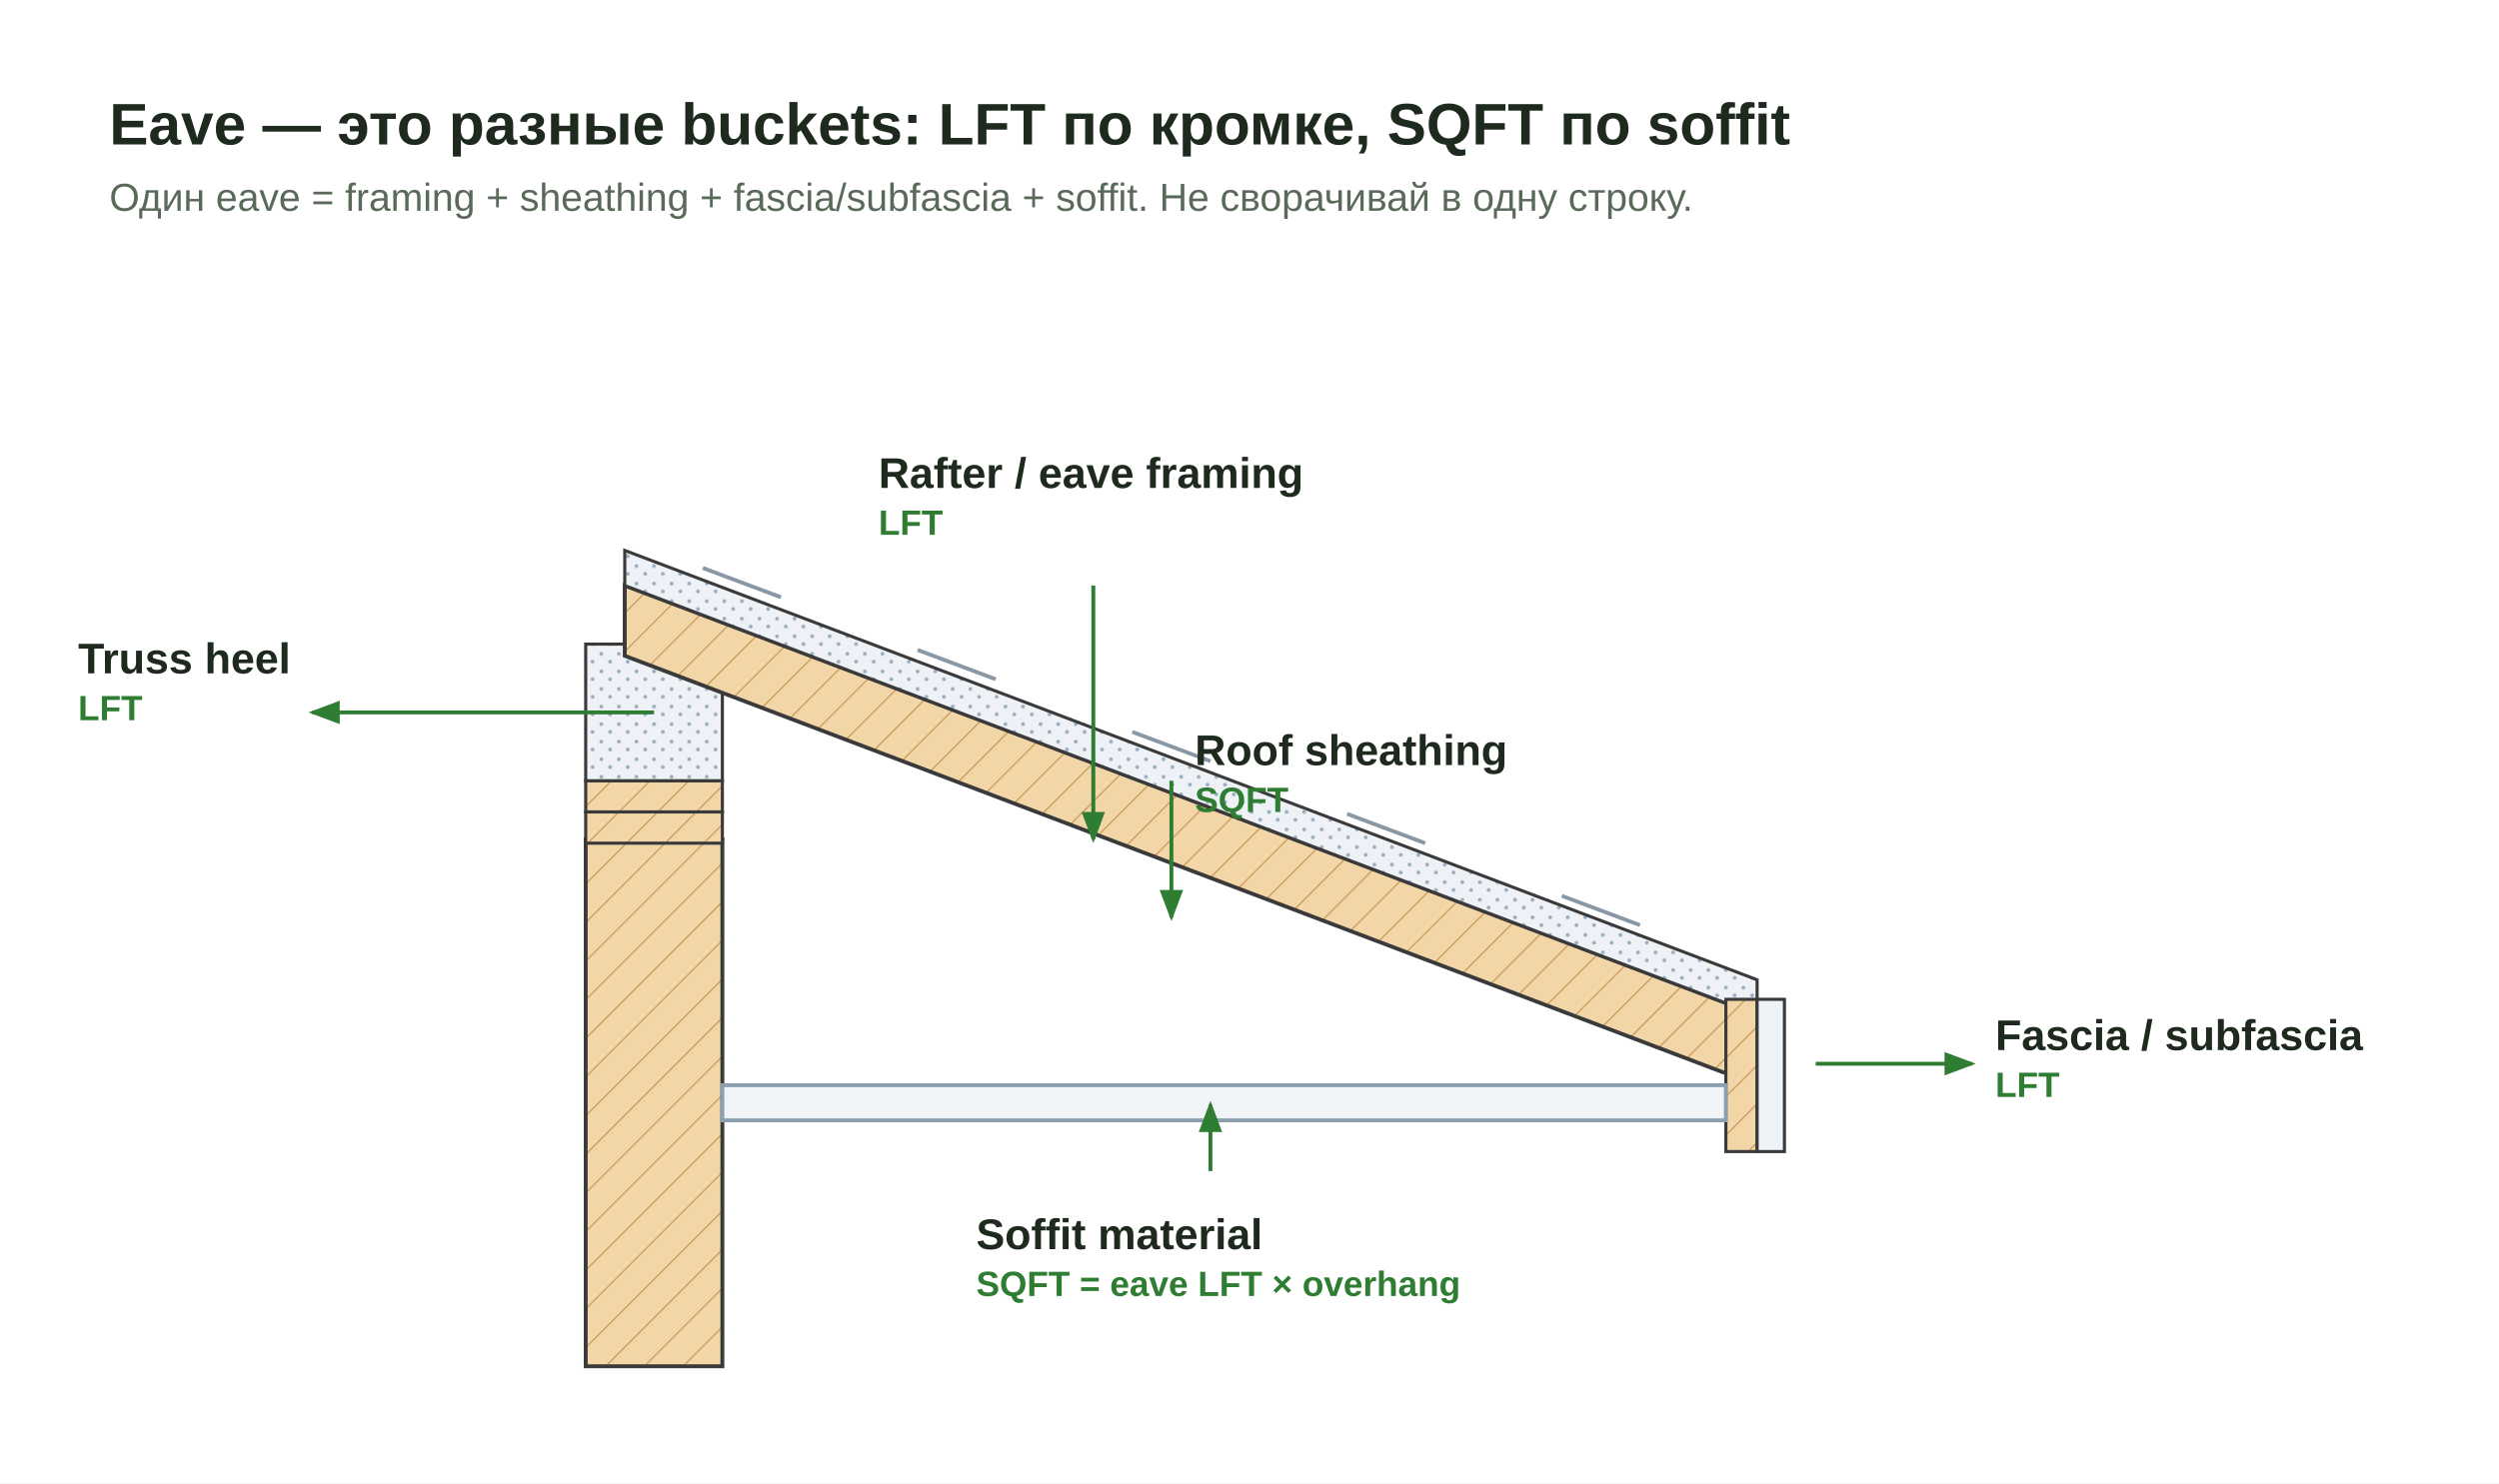
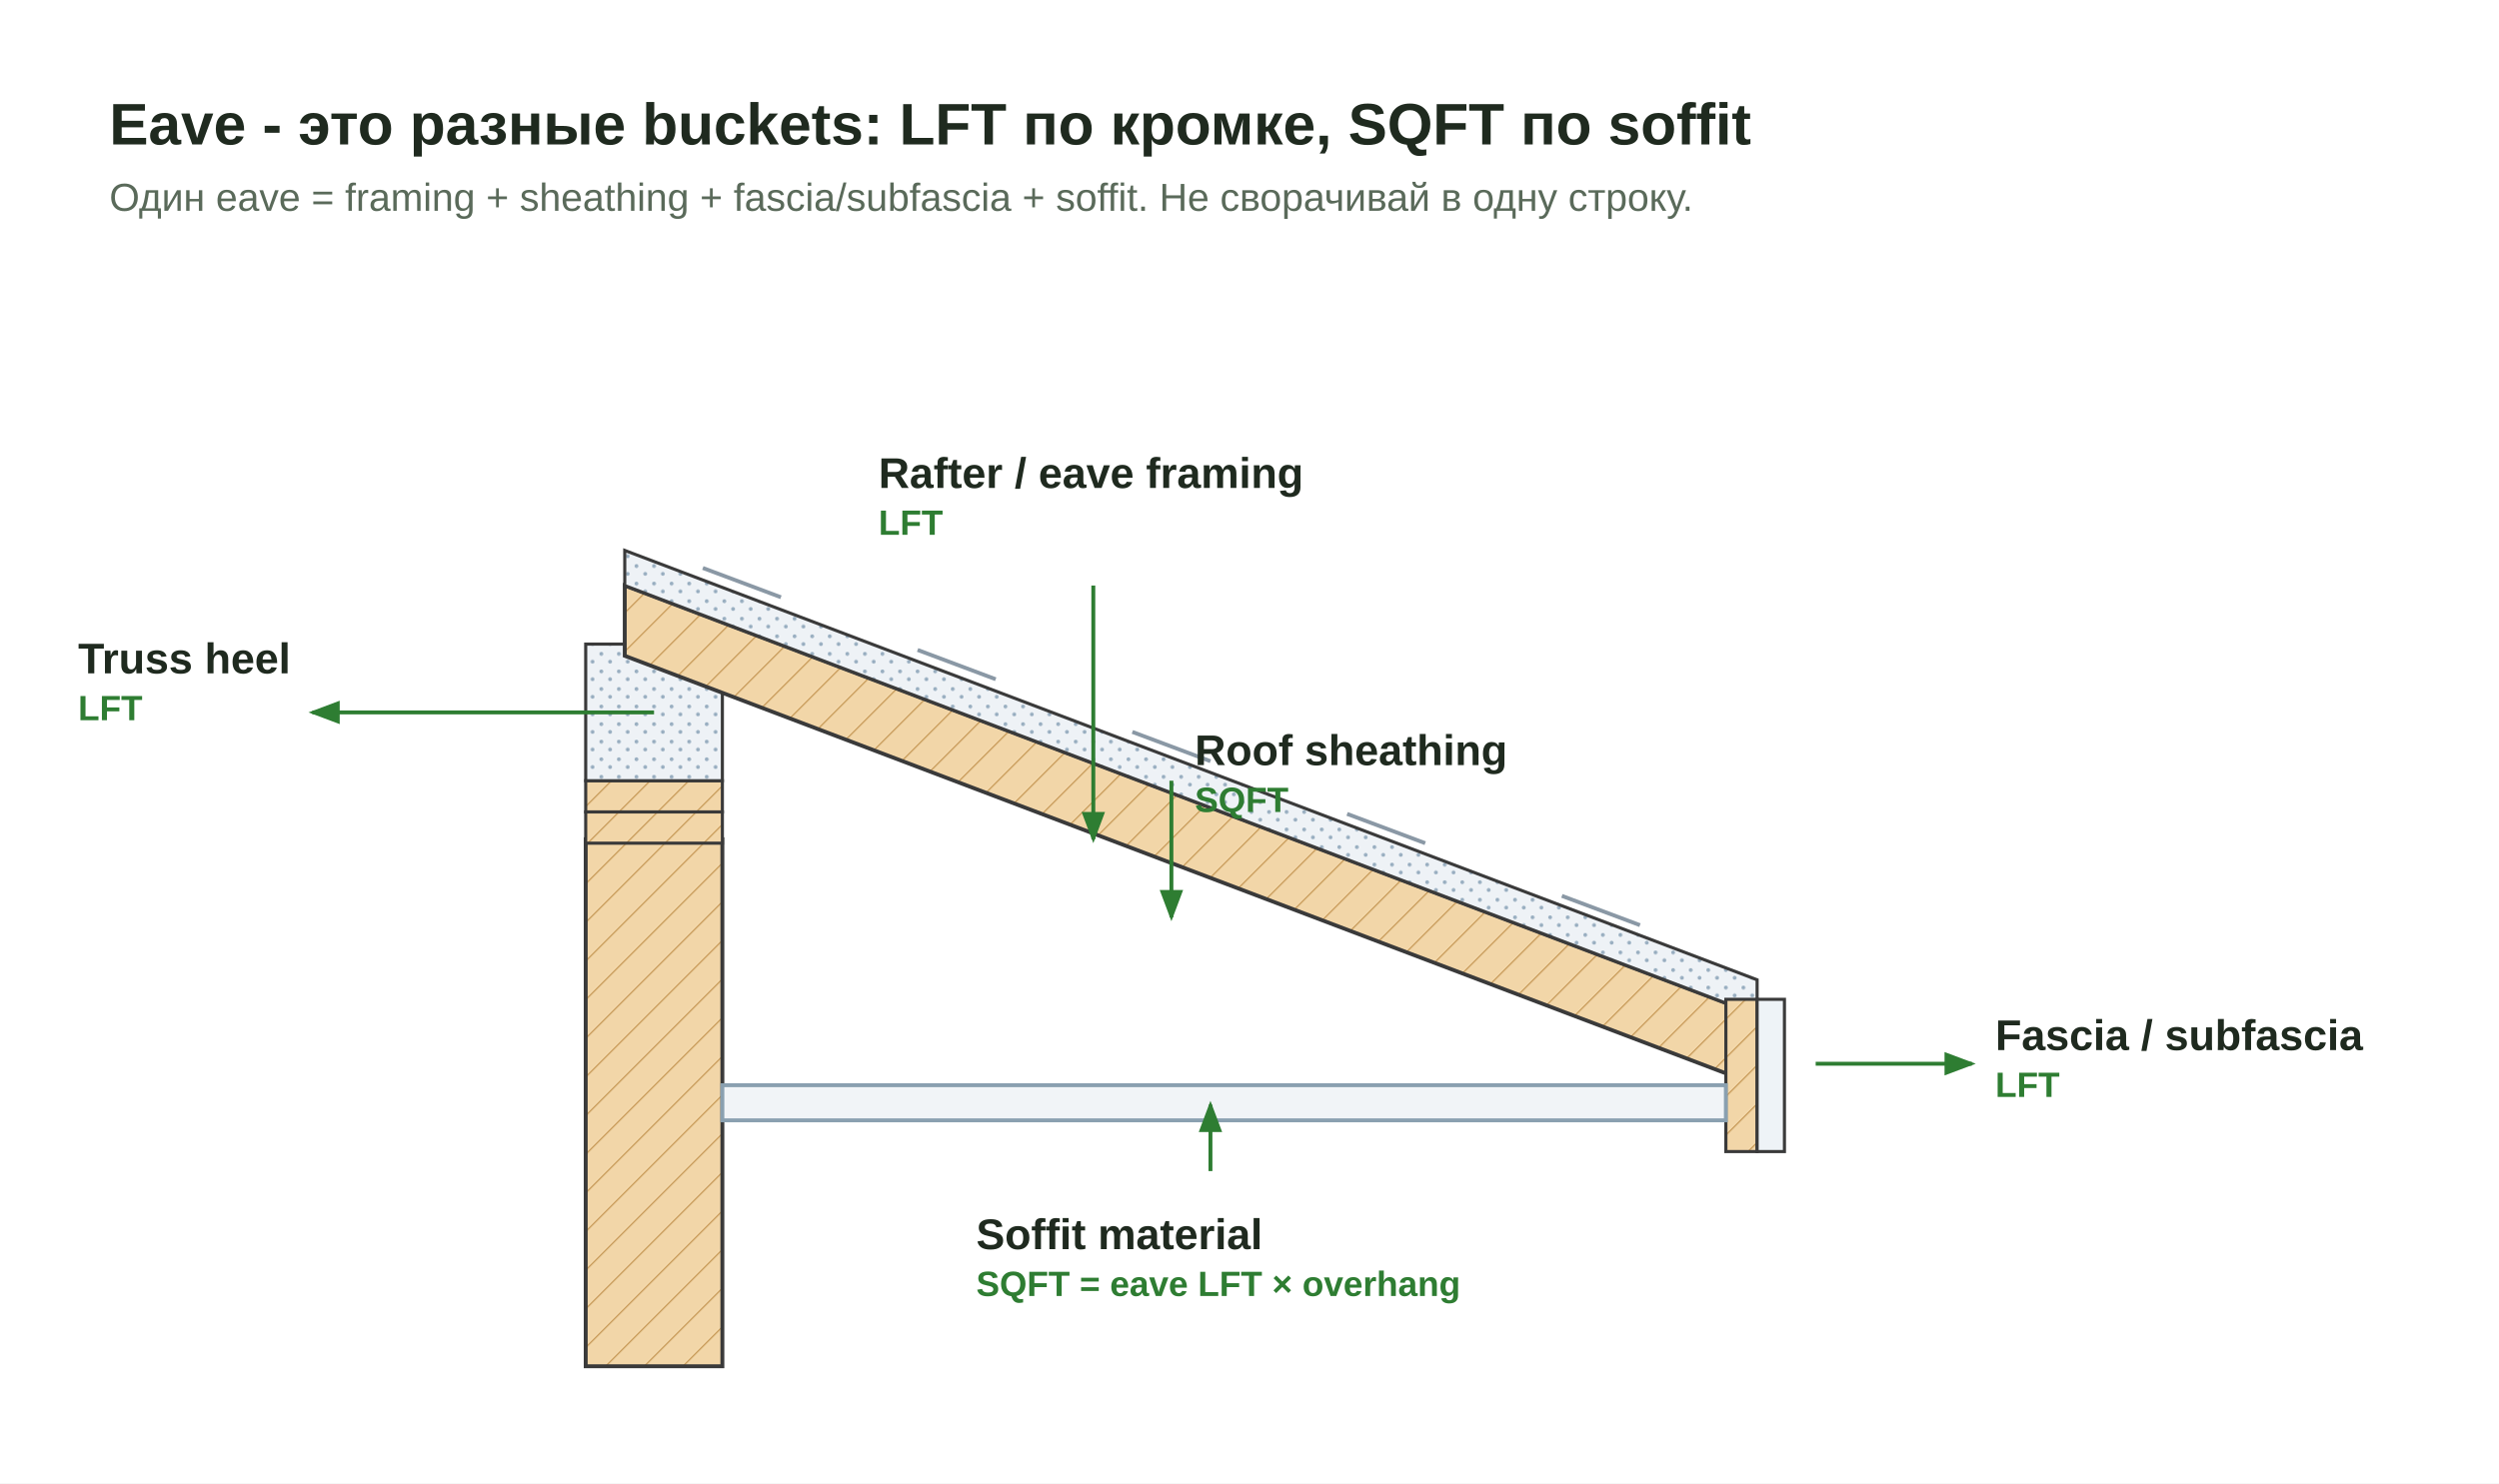
<svg xmlns="http://www.w3.org/2000/svg" width="1280" height="760" viewBox="0 0 1280 760" role="img" aria-labelledby="title desc">
  <defs>
    <marker id="arrow" markerWidth="9" markerHeight="9" refX="7" refY="3" orient="auto" markerUnits="strokeWidth">
      <path d="M0,0 L0,6 L8,3 z" fill="#2e7d32" />
    </marker>
    <pattern id="wood3" width="14" height="14" patternUnits="userSpaceOnUse" patternTransform="rotate(45)">
      <rect width="14" height="14" fill="#f2d6a8" />
      <line x1="0" y1="0" x2="0" y2="14" stroke="#c89b5a" stroke-width="1.3" />
    </pattern>
    <pattern id="osb3" width="9" height="9" patternUnits="userSpaceOnUse">
      <rect width="9" height="9" fill="#eef2f6" />
      <circle cx="2" cy="2" r="1" fill="#9bb0c2" />
      <circle cx="6.5" cy="6" r="1" fill="#9bb0c2" />
    </pattern>
    <style>
      .ttl{font:700 30px "Segoe UI",Arial,sans-serif;fill:#1f2a1f}
      .sub{font:400 20px "Segoe UI",Arial,sans-serif;fill:#5a6a5a}
      .lab{font:600 22px "Segoe UI",Arial,sans-serif;fill:#1f2a1f}
      .unit{font:700 18px "Segoe UI",Arial,sans-serif;fill:#2e7d32}
      .lead{stroke:#2e7d32;stroke-width:2;fill:none;marker-end:url(#arrow)}
      .ln{stroke:#3a3a3a;stroke-width:2;fill:none}
    </style>
  </defs>
  <rect width="1280" height="760" fill="#ffffff" />
-   <text class="ttl" x="56" y="74">Eave — это разные buckets: LFT по кромке, SQFT по soffit</text>
+   <text class="ttl" x="56" y="74">Eave - это разные buckets: LFT по кромке, SQFT по soffit</text>
  <text class="sub" x="56" y="108">Один eave = framing + sheathing + fascia/subfascia + soffit. Не сворачивай в одну строку.</text>
  <rect x="300" y="430" width="70" height="270" fill="url(#wood3)" stroke="#3a3a3a" stroke-width="2" />
  <rect x="300" y="400" width="70" height="16" fill="url(#wood3)" stroke="#3a3a3a" stroke-width="1.6" />
  <rect x="300" y="416" width="70" height="16" fill="url(#wood3)" stroke="#3a3a3a" stroke-width="1.6" />
  <rect x="300" y="330" width="70" height="70" fill="url(#osb3)" stroke="#3a3a3a" stroke-width="1.6" />
  <polygon points="320,300 900,520 900,556 320,336" fill="url(#wood3)" stroke="#3a3a3a" stroke-width="2" />
  <polygon points="320,282 900,502 900,520 320,300" fill="url(#osb3)" stroke="#3a3a3a" stroke-width="1.6" />
  <g stroke="#8a98a5" stroke-width="2">
    <line x1="360" y1="291" x2="400" y2="306" />
    <line x1="470" y1="333" x2="510" y2="348" />
    <line x1="580" y1="375" x2="620" y2="390" />
    <line x1="690" y1="417" x2="730" y2="432" />
    <line x1="800" y1="459" x2="840" y2="474" />
  </g>
  <rect x="884" y="512" width="16" height="78" fill="url(#wood3)" stroke="#3a3a3a" stroke-width="1.6" />
  <rect x="900" y="512" width="14" height="78" fill="#eef3f7" stroke="#3a3a3a" stroke-width="1.6" />
  <rect x="370" y="556" width="514" height="18" fill="#f1f4f7" stroke="#8aa0b0" stroke-width="2" />
  <line class="lead" x1="600" y1="400" x2="600" y2="470" />
  <text class="lab" x="612" y="392">Roof sheathing</text>
  <text class="unit" x="612" y="416">SQFT</text>
  <line class="lead" x1="560" y1="300" x2="560" y2="430" />
  <text class="lab" x="450" y="250">Rafter / eave framing</text>
  <text class="unit" x="450" y="274">LFT</text>
  <line class="lead" x1="335" y1="365" x2="160" y2="365" />
  <text class="lab" x="40" y="345">Truss heel</text>
  <text class="unit" x="40" y="369">LFT</text>
  <line class="lead" x1="930" y1="545" x2="1010" y2="545" />
  <text class="lab" x="1022" y="538">Fascia / subfascia</text>
  <text class="unit" x="1022" y="562">LFT</text>
  <line class="lead" x1="620" y1="600" x2="620" y2="566" />
  <text class="lab" x="500" y="640">Soffit material</text>
  <text class="unit" x="500" y="664">SQFT = eave LFT × overhang</text>
</svg>
